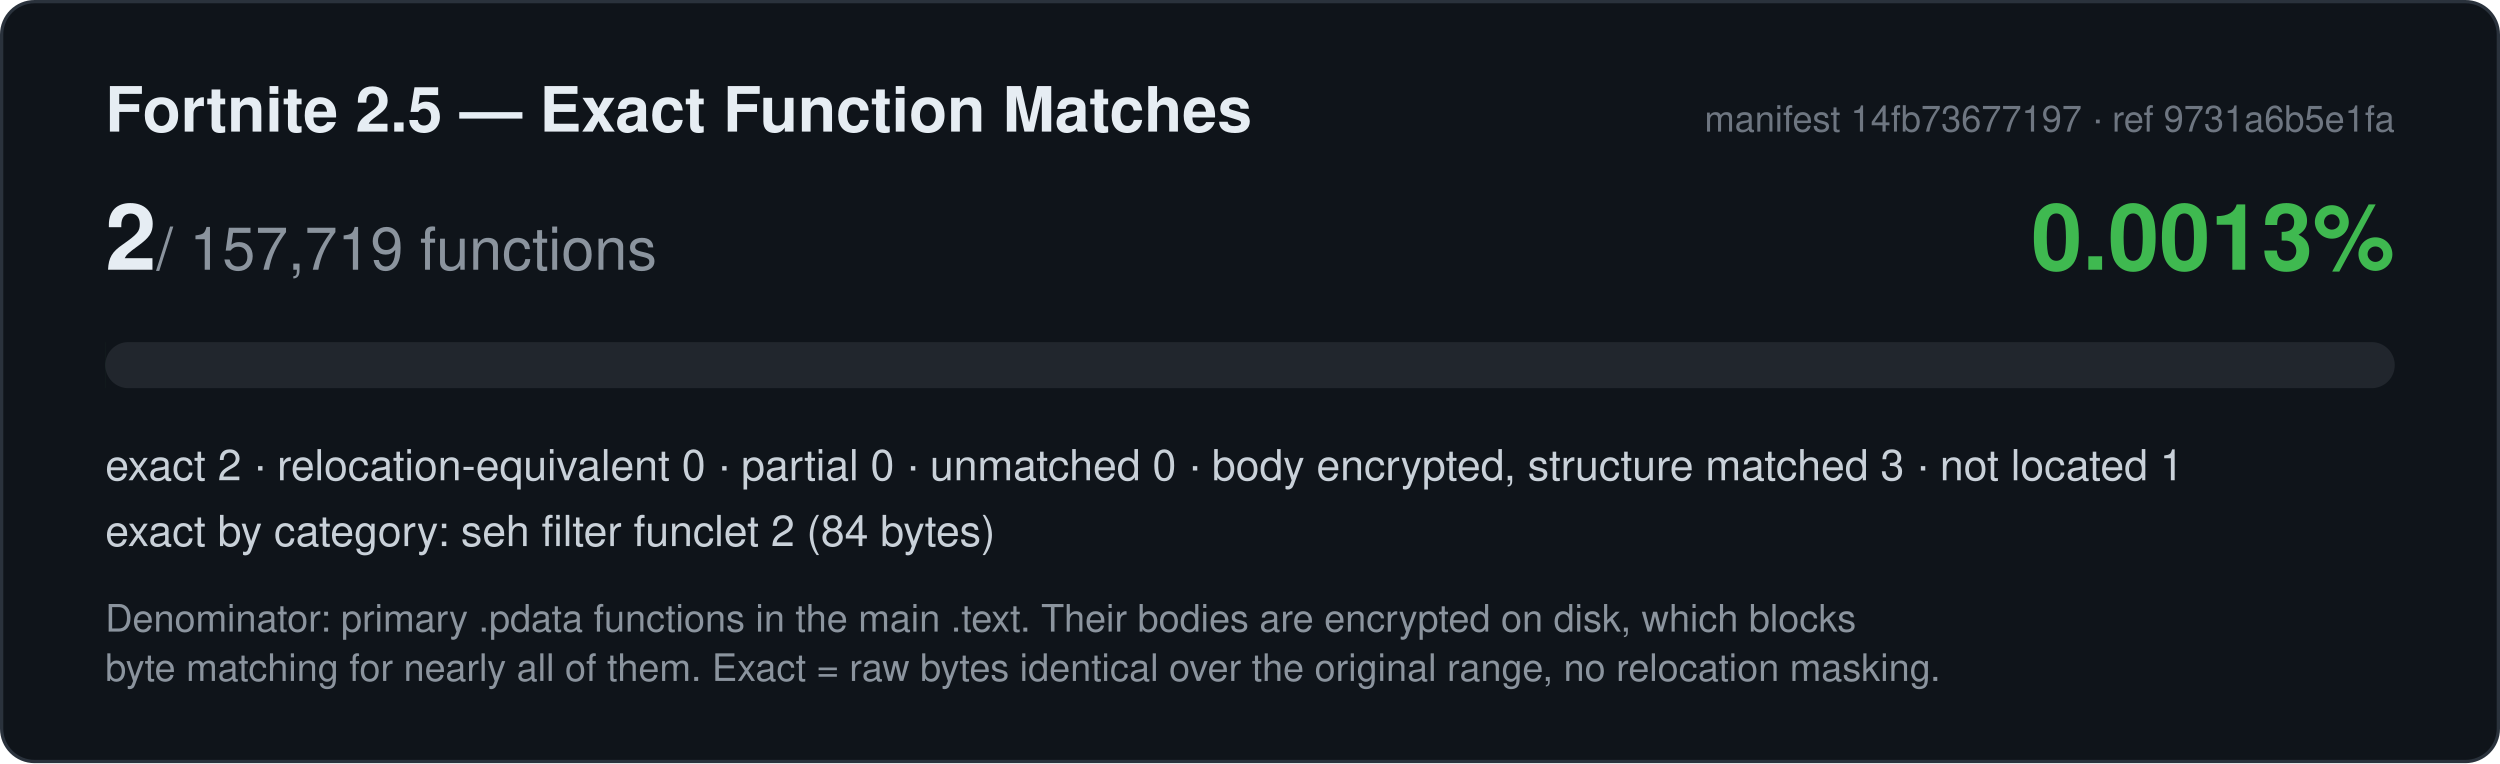
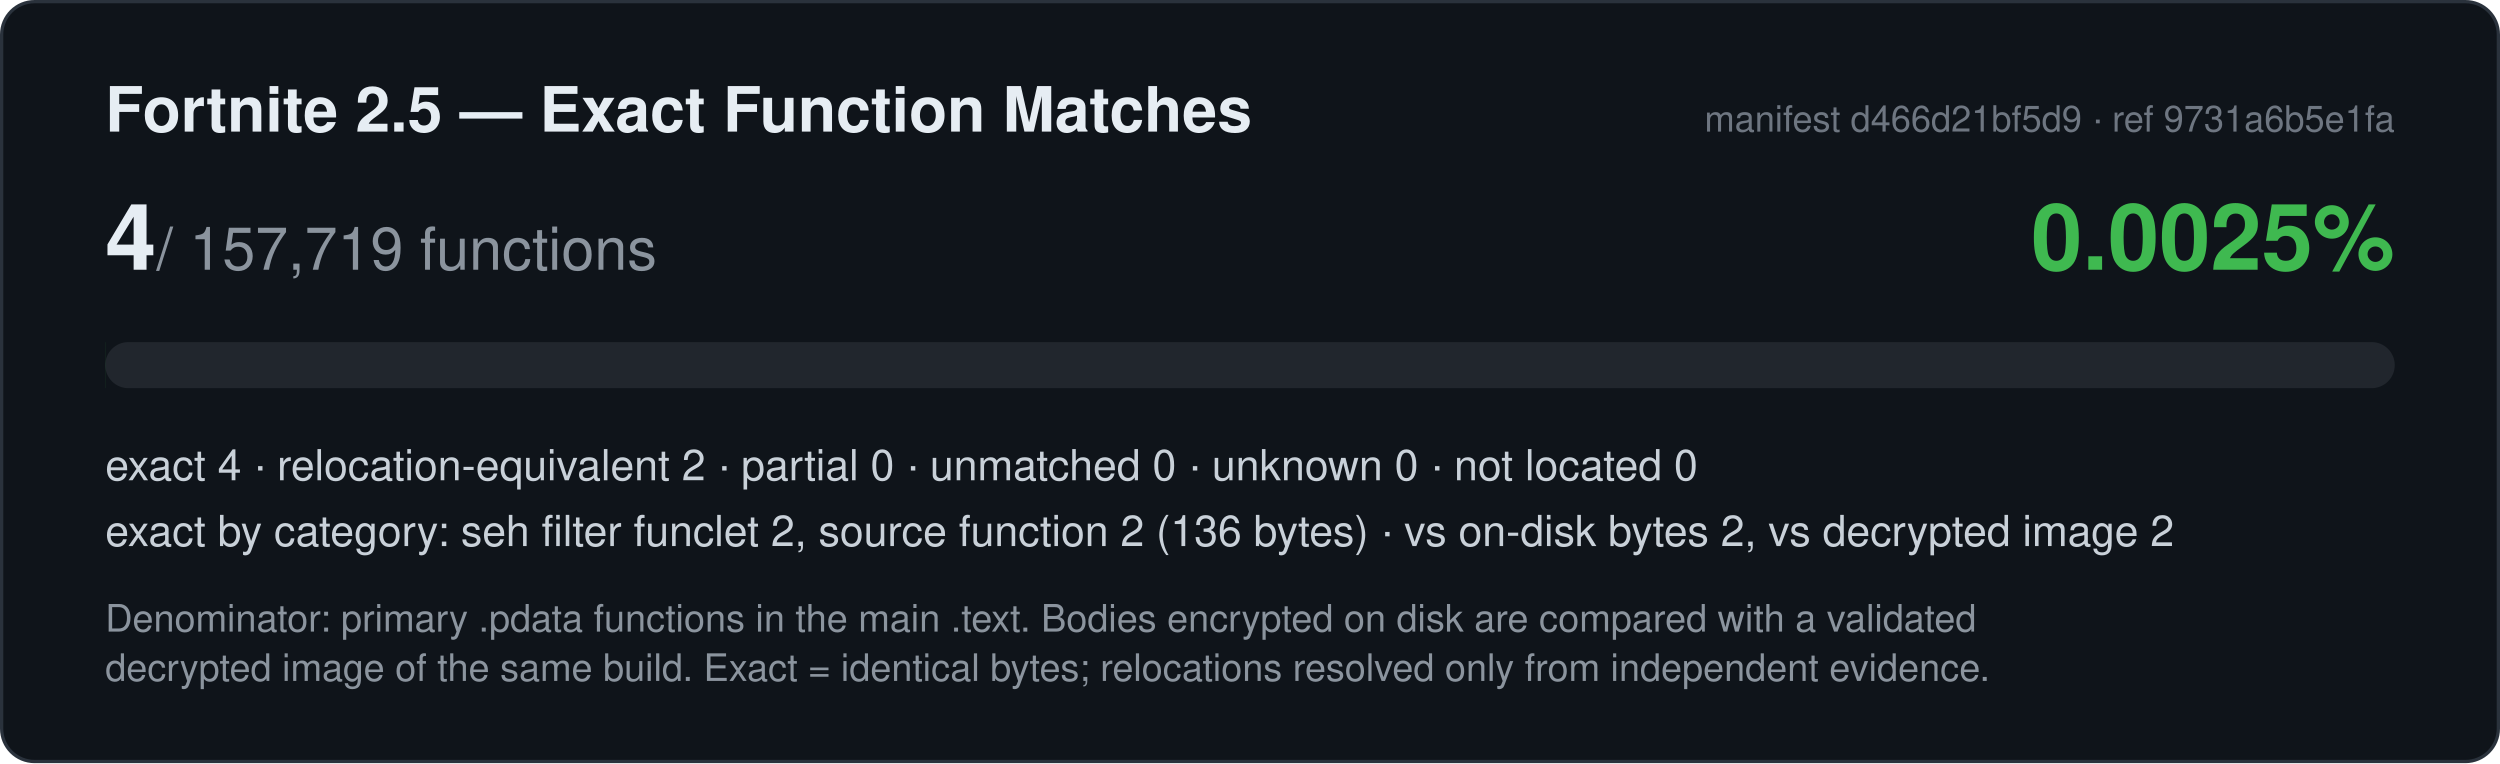
<svg xmlns="http://www.w3.org/2000/svg" width="760" height="232" viewBox="0 0 760 232" role="img" aria-labelledby="t d">
  <rect x="0.5" y="0.5" width="759" height="231" rx="10" fill="#0f141a" stroke="#2a323c" />
  <text x="32" y="40" font-family="Segoe UI, -apple-system, Helvetica, Arial, sans-serif" font-size="19" font-weight="600" fill="#e6edf3">Fortnite 2.5 — Exact Function Matches</text>
-   <text x="32" y="82" font-family="Segoe UI, -apple-system, Helvetica, Arial, sans-serif" font-size="28" font-weight="700" fill="#e6edf3">2<tspan font-size="18" font-weight="400" fill="#8b949e"> / 157,719 functions</tspan>
+   <text x="32" y="82" font-family="Segoe UI, -apple-system, Helvetica, Arial, sans-serif" font-size="28" font-weight="700" fill="#e6edf3">4<tspan font-size="18" font-weight="400" fill="#8b949e"> / 157,719 functions</tspan>
  </text>
-   <text x="728" y="82" text-anchor="end" font-family="Segoe UI, -apple-system, Helvetica, Arial, sans-serif" font-size="28" font-weight="700" fill="#3fb950">0.0013%</text>
+   <text x="728" y="82" text-anchor="end" font-family="Segoe UI, -apple-system, Helvetica, Arial, sans-serif" font-size="28" font-weight="700" fill="#3fb950">0.0025%</text>
  <rect x="32" y="104" width="696" height="14" rx="7" fill="#21262d" />
-   <rect x="32" y="104" width="0.009" height="14" rx="0.004" fill="#3fb950" />
-   <text x="32" y="146" font-family="Segoe UI, -apple-system, Helvetica, Arial, sans-serif" font-size="13" fill="#c9d1d9">exact 2 · relocation-equivalent 0 · partial 0 · unmatched 0 · body encrypted, structure matched 3 · not located 1</text>
-   <text x="32" y="166" font-family="Segoe UI, -apple-system, Helvetica, Arial, sans-serif" font-size="13" fill="#c9d1d9">exact by category: seh filter funclet 2 (84 bytes)</text>
-   <text x="32" y="192" font-family="Segoe UI, -apple-system, Helvetica, Arial, sans-serif" font-size="11.5" fill="#8b949e">Denominator: primary .pdata functions in the main .text. Their bodies are encrypted on disk, which blocks</text>
-   <text x="32" y="207" font-family="Segoe UI, -apple-system, Helvetica, Arial, sans-serif" font-size="11.5" fill="#8b949e">byte matching for nearly all of them. Exact = raw bytes identical over the original range, no relocation masking.</text>
-   <text x="728" y="40" text-anchor="end" font-family="Segoe UI, -apple-system, Helvetica, Arial, sans-serif" font-size="11" fill="#6e7681">manifest 14fb73677197 · ref 9731a6b5e1fa</text>
+   <rect x="32" y="104" width="0.018" height="14" rx="0.009" fill="#3fb950" />
+   <text x="32" y="146" font-family="Segoe UI, -apple-system, Helvetica, Arial, sans-serif" font-size="13" fill="#c9d1d9">exact 4 · relocation-equivalent 2 · partial 0 · unmatched 0 · unknown 0 · not located 0</text>
+   <text x="32" y="166" font-family="Segoe UI, -apple-system, Helvetica, Arial, sans-serif" font-size="13" fill="#c9d1d9">exact by category: seh filter funclet 2, source function 2 (136 bytes) · vs on-disk bytes 2, vs decrypted image 2</text>
+   <text x="32" y="192" font-family="Segoe UI, -apple-system, Helvetica, Arial, sans-serif" font-size="11.5" fill="#8b949e">Denominator: primary .pdata functions in the main .text. Bodies encrypted on disk are compared with a validated</text>
+   <text x="32" y="207" font-family="Segoe UI, -apple-system, Helvetica, Arial, sans-serif" font-size="11.5" fill="#8b949e">decrypted image of the same build. Exact = identical bytes; relocations resolved only from independent evidence.</text>
+   <text x="728" y="40" text-anchor="end" font-family="Segoe UI, -apple-system, Helvetica, Arial, sans-serif" font-size="11" fill="#6e7681">manifest d466d21bf5d9 · ref 9731a6b5e1fa</text>
</svg>
